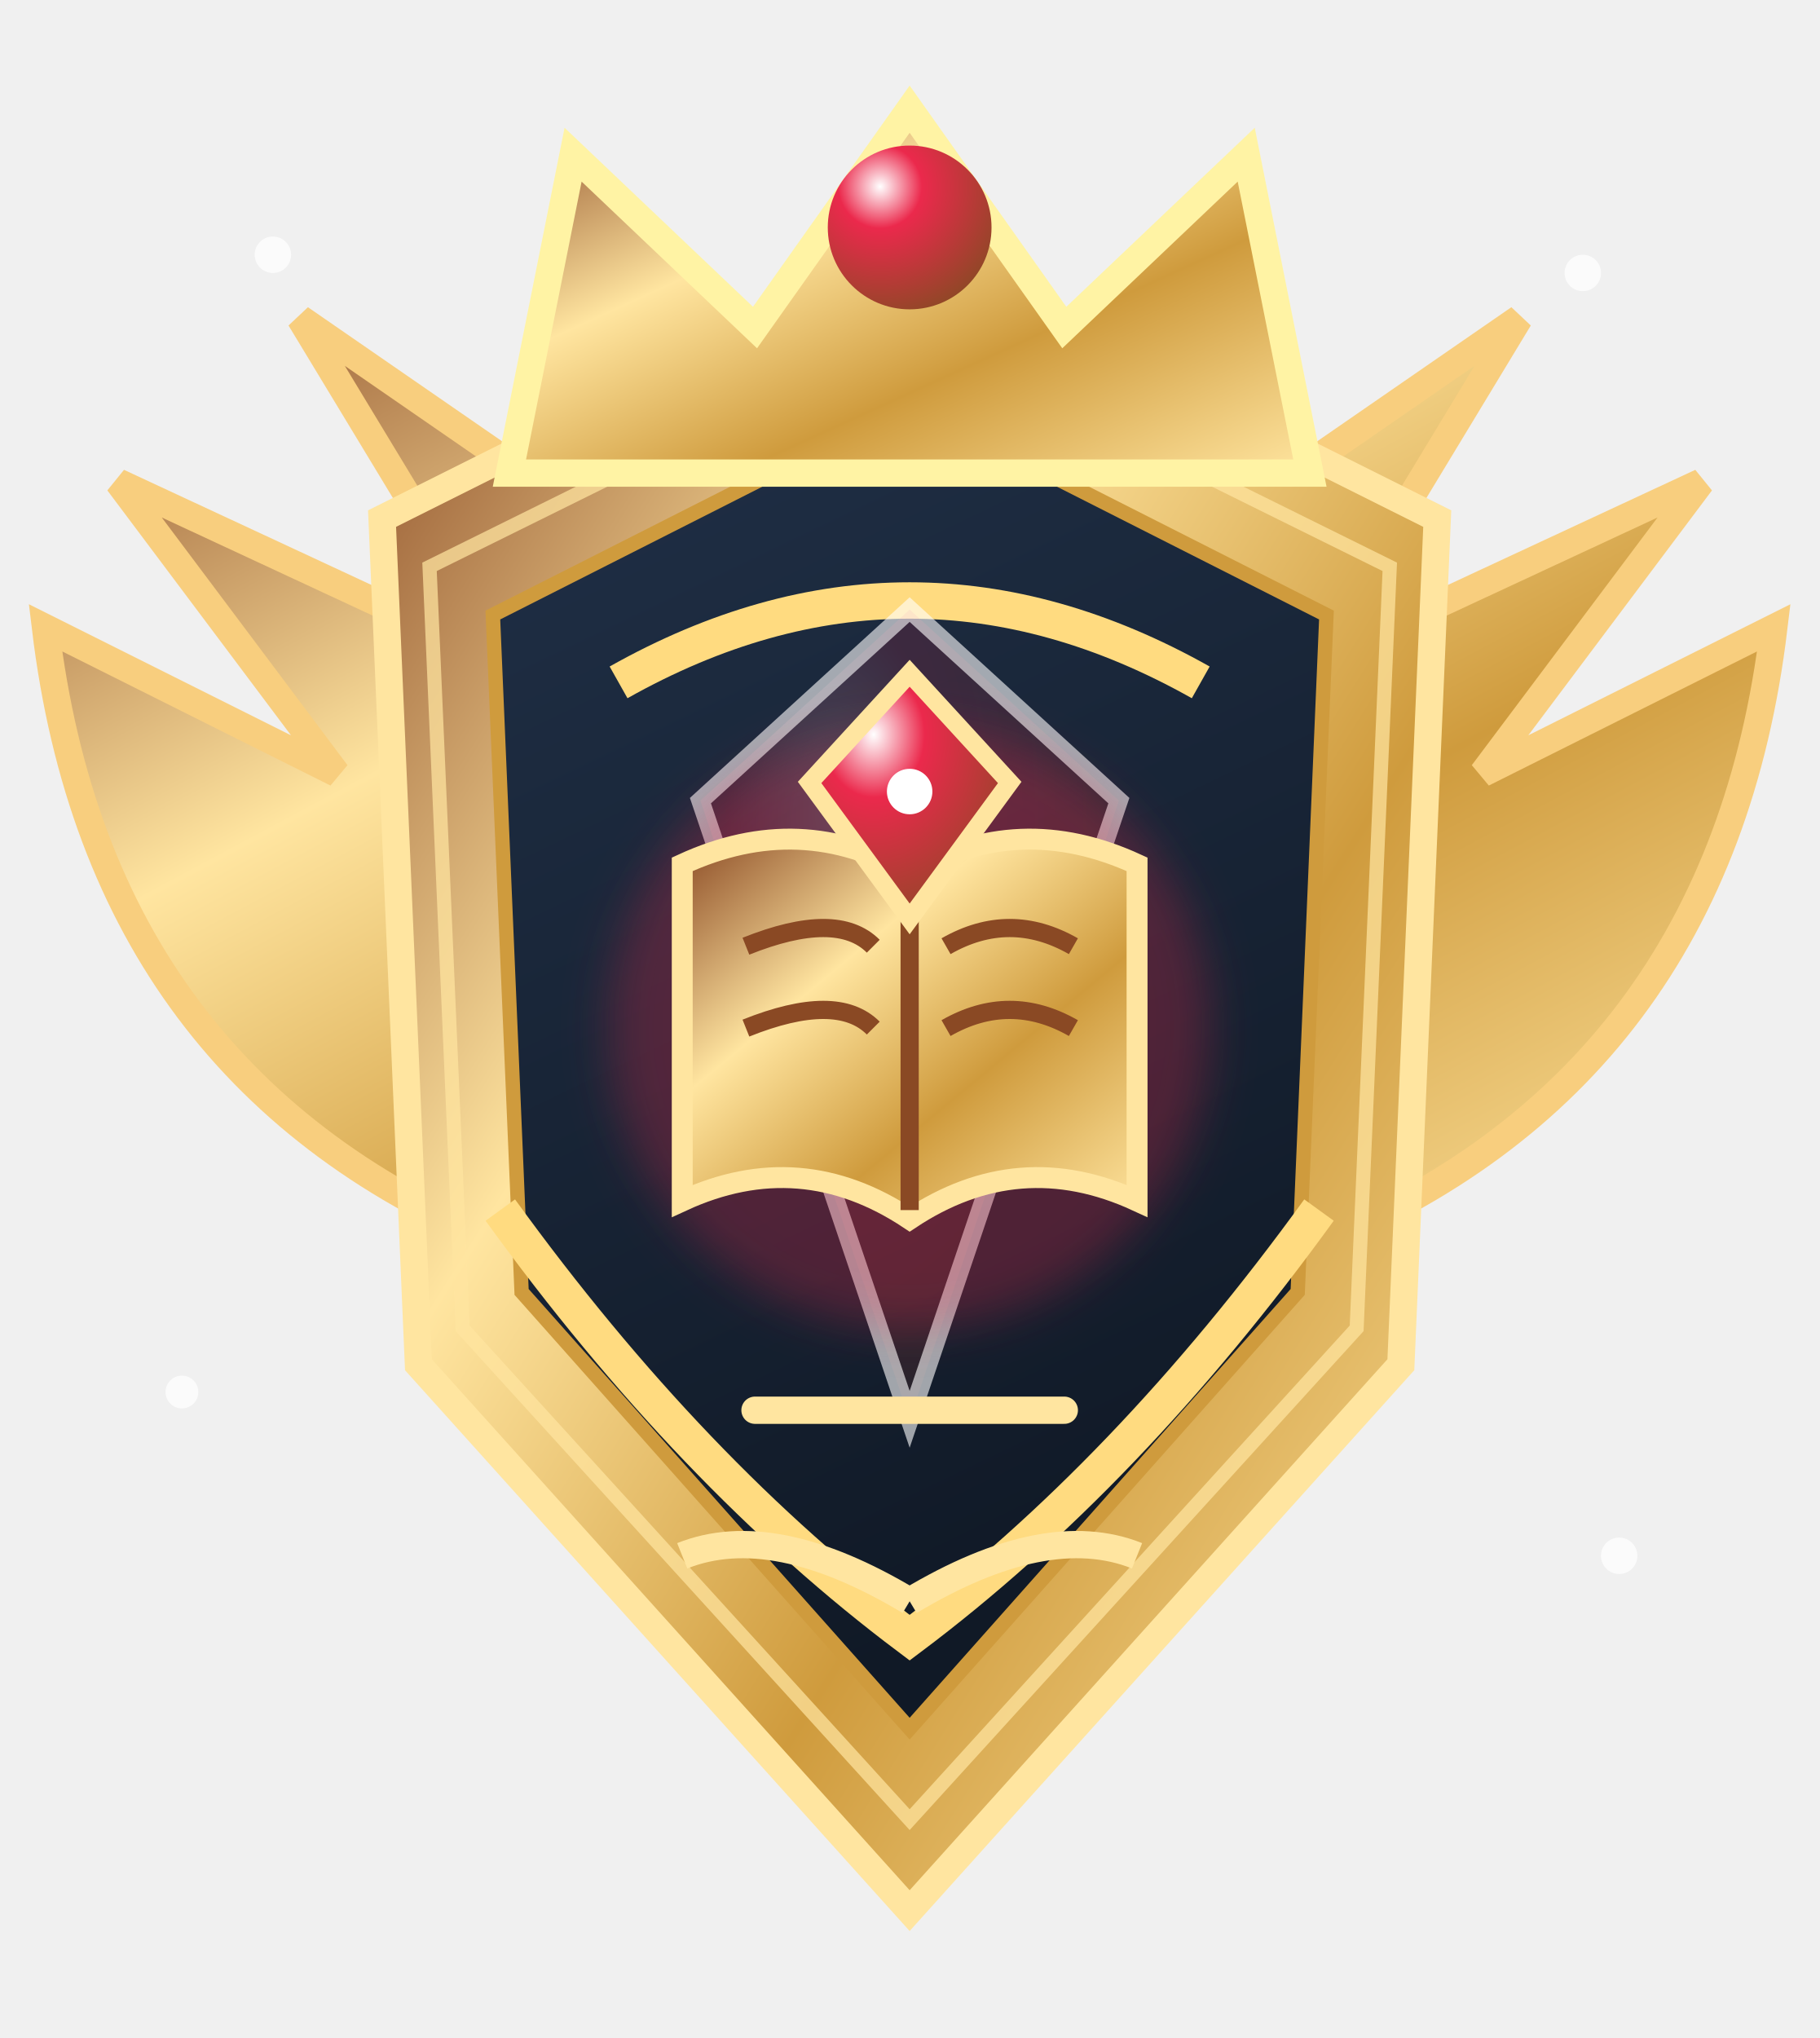
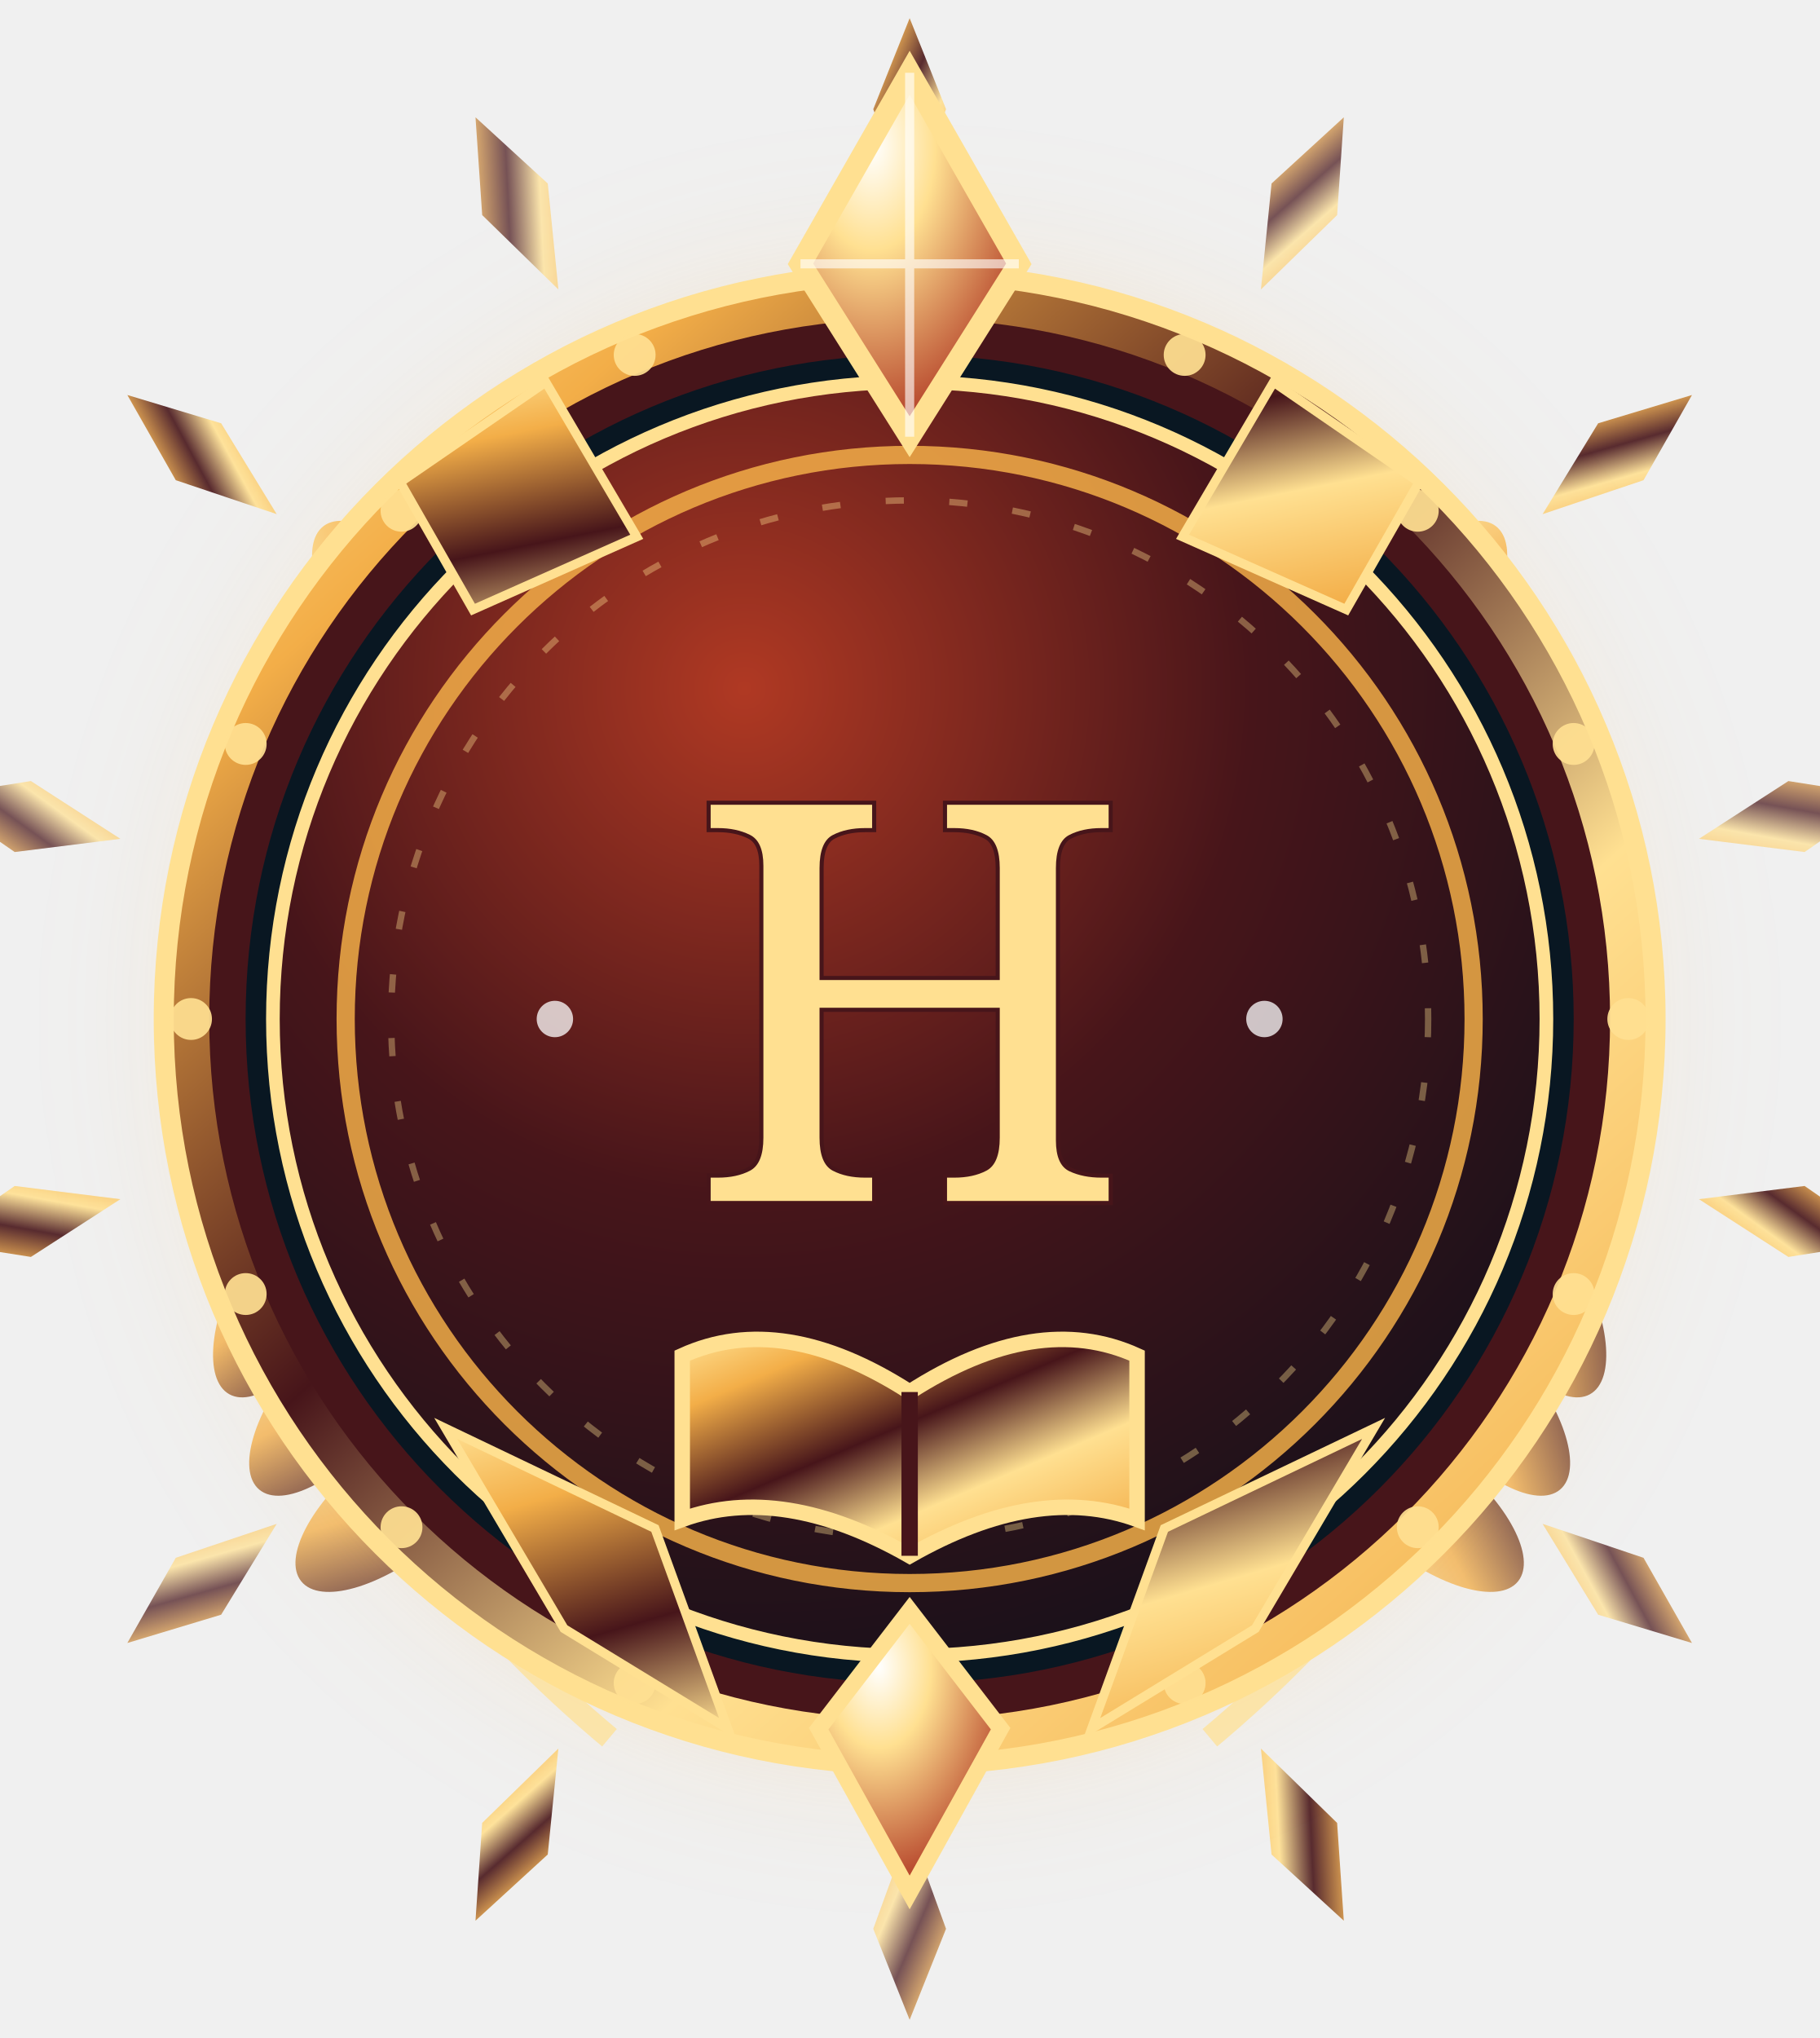
- <svg xmlns="http://www.w3.org/2000/svg" width="200" height="224" viewBox="0 0 200 224" role="img" aria-label="legendary rank emblem">
+ <svg xmlns="http://www.w3.org/2000/svg" width="200" height="224" viewBox="0 0 200 224" role="img" aria-label="Легендарный — эмблема ранга Hunmeng">
  <defs>
-     <linearGradient id="metal" x1="0" y1="0" x2="1" y2="1">
-       <stop offset="0" stop-color="#8a4924" />
-       <stop offset=".34" stop-color="#ffe5a0" />
-       <stop offset=".64" stop-color="#cf9b3d" />
-       <stop offset="1" stop-color="#ffe5a0" />
+     <radialGradient id="core" cx=".37" cy=".24" r=".95">
+       <stop stop-color="#b03923" />
+       <stop offset=".42" stop-color="#47151a" />
+       <stop offset="1" stop-color="#080f1a" />
+     </radialGradient>
+     <linearGradient id="metal" x1="0" y1="0" x2=".9" y2="1">
+       <stop stop-color="#ffe091" />
+       <stop offset=".18" stop-color="#f3ae48" />
+       <stop offset=".46" stop-color="#47151a" />
+       <stop offset=".7" stop-color="#ffe091" />
+       <stop offset="1" stop-color="#f3ae48" />
    </linearGradient>
-     <radialGradient id="gem" cx=".32" cy=".25" r=".85">
+     <linearGradient id="leaf" x1="0" x2="1" y1="0" y2="1">
+       <stop stop-color="#ffe091" />
+       <stop offset=".52" stop-color="#f3ae48" />
+       <stop offset="1" stop-color="#47151a" />
+     </linearGradient>
+     <radialGradient id="gem" cx=".33" cy=".2" r=".8">
      <stop stop-color="#fff" />
-       <stop offset=".3" stop-color="#eb294c" />
-       <stop offset="1" stop-color="#8a4924" />
+       <stop offset=".36" stop-color="#ffe091" />
+       <stop offset="1" stop-color="#b03923" />
    </radialGradient>
-     <linearGradient id="core" x1="0" y1="0" x2=".3" y2="1">
-       <stop stop-color="#203047" />
-       <stop offset="1" stop-color="#101926" />
-     </linearGradient>
-     <filter id="glow" x="-60%" y="-60%" width="220%" height="220%">
-       <feGaussianBlur stdDeviation="2.5" />
+     <filter id="halo" x="-60%" y="-60%" width="220%" height="220%">
+       <feGaussianBlur stdDeviation="9" />
    </filter>
  </defs>
-   <g fill="#fff" opacity=".76">
-     <circle cx="30" cy="28" r="2" />
-     <circle cx="174" cy="30" r="2" />
-     <circle cx="20" cy="153" r="1.8" />
-     <circle cx="178" cy="171" r="2" />
+   <ellipse cx="100" cy="112" rx="76" ry="79" fill="#f3ae48" opacity=".25" filter="url(#halo)" />
+   <g>
+     <path d="M100 23l-4-11 4-10 4 10z" fill="url(#metal)" opacity=".9" transform="rotate(0 100 112)" />
+     <path d="M100 23l-4-11 4-10 4 10z" fill="url(#metal)" opacity=".72" transform="rotate(25.71429 100 112)" />
+     <path d="M100 23l-4-11 4-10 4 10z" fill="url(#metal)" opacity=".9" transform="rotate(51.42857 100 112)" />
+     <path d="M100 23l-4-11 4-10 4 10z" fill="url(#metal)" opacity=".72" transform="rotate(77.14286 100 112)" />
+     <path d="M100 23l-4-11 4-10 4 10z" fill="url(#metal)" opacity=".9" transform="rotate(102.8571 100 112)" />
+     <path d="M100 23l-4-11 4-10 4 10z" fill="url(#metal)" opacity=".72" transform="rotate(128.5714 100 112)" />
+     <path d="M100 23l-4-11 4-10 4 10z" fill="url(#metal)" opacity=".9" transform="rotate(154.2857 100 112)" />
+     <path d="M100 23l-4-11 4-10 4 10z" fill="url(#metal)" opacity=".72" transform="rotate(180 100 112)" />
+     <path d="M100 23l-4-11 4-10 4 10z" fill="url(#metal)" opacity=".9" transform="rotate(205.7143 100 112)" />
+     <path d="M100 23l-4-11 4-10 4 10z" fill="url(#metal)" opacity=".72" transform="rotate(231.4286 100 112)" />
+     <path d="M100 23l-4-11 4-10 4 10z" fill="url(#metal)" opacity=".9" transform="rotate(257.1429 100 112)" />
+     <path d="M100 23l-4-11 4-10 4 10z" fill="url(#metal)" opacity=".72" transform="rotate(282.8571 100 112)" />
+     <path d="M100 23l-4-11 4-10 4 10z" fill="url(#metal)" opacity=".9" transform="rotate(308.5714 100 112)" />
+     <path d="M100 23l-4-11 4-10 4 10z" fill="url(#metal)" opacity=".72" transform="rotate(334.2857 100 112)" />
  </g>
-   <path d="M56 137Q11 119 5 69l32 16-24-32 43 20-23-38 42 29M144 137q45-18 51-68l-32 16 24-32-43 20 23-38-42 29" fill="url(#metal)" stroke="#f8ce7e" stroke-width="3" />
-   <path d="M100 28 158 57 154 150 100 210 46 150 42 57Z" fill="url(#metal)" stroke="#ffe5a0" stroke-width="3" />
-   <path d="M100 28 158 57 154 150 100 210 46 150 42 57Z" fill="url(#core)" stroke="#cf9b3d" stroke-width="2" transform="translate(100 110) scale(.79 .8) translate(-100 -110)" />
-   <path d="M100 28 158 57 154 150 100 210 46 150 42 57Z" fill="none" stroke="#ffe5a0" stroke-width="1.7" opacity=".72" transform="translate(100 110) scale(.91 .9) translate(-100 -110)" />
-   <path d="M56 52 63 17 83 36 100 12 117 36 137 17 144 52Z" fill="url(#metal)" stroke="#fff3a4" stroke-width="3" />
-   <circle cx="100" cy="25" r="9" fill="url(#gem)" />
-   <path d="M55 133q21 29 45 47 24-18 45-47M68 75Q100 57 132 75" stroke="#ffdb80" stroke-width="4" fill="none" />
-   <path d="M100 67 123 88 100 156 77 88Z" fill="url(#gem)" fill-opacity=".16" stroke="#fff" stroke-opacity=".6" stroke-width="2" />
+   <path d="M56 51Q27 73 29 119Q30 160 67 191" fill="none" stroke="#ffe091" stroke-width="2.5" opacity=".72" />
+   <path d="M144 51Q173 73 171 119Q170 160 133 191" fill="none" stroke="#ffe091" stroke-width="2.5" opacity=".72" />
  <g>
-     <circle cx="100" cy="113" r="33" fill="#eb294c" opacity=".27" filter="url(#glow)" />
-     <path d="M75 95q13-6 25 1 12-7 25-1v37q-13-6-25 2-12-8-25-2Z" fill="url(#metal)" stroke="#ffe5a0" stroke-width="2.3" />
-     <path d="M100 97v36M82 104q10-4 14 0m8 0q7-4 14 0M82 113q10-4 14 0m8 0q7-4 14 0" fill="none" stroke="#8a4924" stroke-width="2" />
+     <ellipse cx="44.0" cy="69" rx="6" ry="14" transform="rotate(-37 44.0 69)" fill="url(#leaf)" opacity="0.90" />
+     <ellipse cx="156.0" cy="69" rx="6" ry="14" transform="rotate(37 156.0 69)" fill="url(#leaf)" opacity="0.90" />
+     <ellipse cx="37.5" cy="81" rx="6" ry="14" transform="rotate(-26 37.5 81)" fill="url(#leaf)" opacity="0.88" />
+     <ellipse cx="162.5" cy="81" rx="6" ry="14" transform="rotate(26 162.5 81)" fill="url(#leaf)" opacity="0.88" />
+     <ellipse cx="32.0" cy="93" rx="6" ry="14" transform="rotate(-15 32.0 93)" fill="url(#leaf)" opacity="0.86" />
+     <ellipse cx="168.0" cy="93" rx="6" ry="14" transform="rotate(15 168.0 93)" fill="url(#leaf)" opacity="0.86" />
+     <ellipse cx="28.3" cy="105" rx="6" ry="14" transform="rotate(-4 28.3 105)" fill="url(#leaf)" opacity="0.85" />
+     <ellipse cx="171.7" cy="105" rx="6" ry="14" transform="rotate(4 171.7 105)" fill="url(#leaf)" opacity="0.85" />
+     <ellipse cx="27.0" cy="117" rx="6" ry="14" transform="rotate(7 27.0 117)" fill="url(#leaf)" opacity="0.83" />
+     <ellipse cx="173.0" cy="117" rx="6" ry="14" transform="rotate(-7 173.0 117)" fill="url(#leaf)" opacity="0.83" />
+     <ellipse cx="28.3" cy="129" rx="6" ry="14" transform="rotate(18 28.3 129)" fill="url(#leaf)" opacity="0.81" />
+     <ellipse cx="171.7" cy="129" rx="6" ry="14" transform="rotate(-18 171.7 129)" fill="url(#leaf)" opacity="0.81" />
+     <ellipse cx="32.0" cy="141" rx="6" ry="14" transform="rotate(29 32.0 141)" fill="url(#leaf)" opacity="0.79" />
+     <ellipse cx="168.0" cy="141" rx="6" ry="14" transform="rotate(-29 168.0 141)" fill="url(#leaf)" opacity="0.79" />
+     <ellipse cx="37.5" cy="153" rx="6" ry="14" transform="rotate(40 37.5 153)" fill="url(#leaf)" opacity="0.77" />
+     <ellipse cx="162.5" cy="153" rx="6" ry="14" transform="rotate(-40 162.5 153)" fill="url(#leaf)" opacity="0.77" />
+     <ellipse cx="44.0" cy="165" rx="6" ry="14" transform="rotate(51 44.0 165)" fill="url(#leaf)" opacity="0.76" />
+     <ellipse cx="156.0" cy="165" rx="6" ry="14" transform="rotate(-51 156.0 165)" fill="url(#leaf)" opacity="0.76" />
  </g>
-   <path d="M100 74 111 86 100 101 89 86Z" fill="url(#gem)" stroke="#ffe5a0" stroke-width="2" />
-   <circle cx="100" cy="87" r="2.5" fill="#fff" />
-   <path d="M83 155h34" stroke="#ffe5a0" stroke-width="3" stroke-linecap="round" />
-   <path d="M100 176q-15-9-25-5m25 5q15-9 25-5" stroke="#ffe5a0" stroke-width="3" fill="none" />
+   <circle cx="100" cy="112" r="82" fill="url(#metal)" stroke="#ffe091" stroke-width="2.2" />
+   <circle cx="100" cy="112" r="75" fill="#091722" stroke="#47151a" stroke-width="4" />
+   <circle cx="100" cy="112" r="70" fill="url(#core)" stroke="#ffe091" stroke-width="1.5" />
+   <circle cx="100" cy="112" r="62" fill="none" stroke="#f3ae48" stroke-width="2" opacity=".84" />
+   <circle cx="100" cy="112" r="57" fill="none" stroke="#ffe091" stroke-width=".7" opacity=".37" stroke-dasharray="2 5" />
+   <circle cx="179.00" cy="112.00" r="2.3" fill="#ffe091" opacity=".92" />
+   <circle cx="172.99" cy="142.23" r="2.3" fill="#ffe091" opacity=".92" />
+   <circle cx="155.86" cy="167.86" r="2.3" fill="#ffe091" opacity=".92" />
+   <circle cx="130.23" cy="184.99" r="2.3" fill="#ffe091" opacity=".92" />
+   <circle cx="100.00" cy="191.00" r="2.3" fill="#ffe091" opacity=".92" />
+   <circle cx="69.77" cy="184.99" r="2.3" fill="#ffe091" opacity=".92" />
+   <circle cx="44.14" cy="167.86" r="2.3" fill="#ffe091" opacity=".92" />
+   <circle cx="27.01" cy="142.23" r="2.3" fill="#ffe091" opacity=".92" />
+   <circle cx="21.00" cy="112.00" r="2.3" fill="#ffe091" opacity=".92" />
+   <circle cx="27.01" cy="81.77" r="2.3" fill="#ffe091" opacity=".92" />
+   <circle cx="44.14" cy="56.14" r="2.3" fill="#ffe091" opacity=".92" />
+   <circle cx="69.77" cy="39.01" r="2.3" fill="#ffe091" opacity=".92" />
+   <circle cx="100.00" cy="33.00" r="2.3" fill="#ffe091" opacity=".92" />
+   <circle cx="130.23" cy="39.01" r="2.3" fill="#ffe091" opacity=".92" />
+   <circle cx="155.86" cy="56.14" r="2.3" fill="#ffe091" opacity=".92" />
+   <circle cx="172.99" cy="81.77" r="2.3" fill="#ffe091" opacity=".92" />
+   <path d="M100 8l12 21-12 19-12-19z" fill="url(#gem)" stroke="#ffe091" stroke-width="2.4" />
+   <path d="M100 8v40m-12-19h24" stroke="#fff" opacity=".62" />
+   <path d="M100 177l10 13-10 18-10-18z" fill="url(#gem)" stroke="#ffe091" stroke-width="1.8" />
+   <path d="M44 53l16-11 10 17-18 8zm112 0-16-11-10 17 18 8z" fill="url(#metal)" stroke="#ffe091" stroke-width="1" />
+   <path d="M49 157l13 22 18 11-8-22zm102 0-13 22-18 11 8-22z" fill="url(#metal)" stroke="#ffe091" stroke-width="1" />
+   <text x="100" y="132" text-anchor="middle" font-family="Georgia,serif" font-size="61" fill="#ffe091" stroke="#47151a" stroke-width=".9" paint-order="stroke" letter-spacing="-3">H</text>
+   <path d="M75 149q11-5 25 4 14-9 25-4v18q-11-4-25 4-14-8-25-4z" fill="url(#metal)" stroke="#ffe091" stroke-width="1.7" />
+   <path d="M100 153v18" stroke="#47151a" stroke-width="1.8" />
+   <circle cx="61" cy="112" r="2" fill="#fff" opacity=".75" />
+   <circle cx="139" cy="112" r="2" fill="#fff" opacity=".75" />
</svg>
